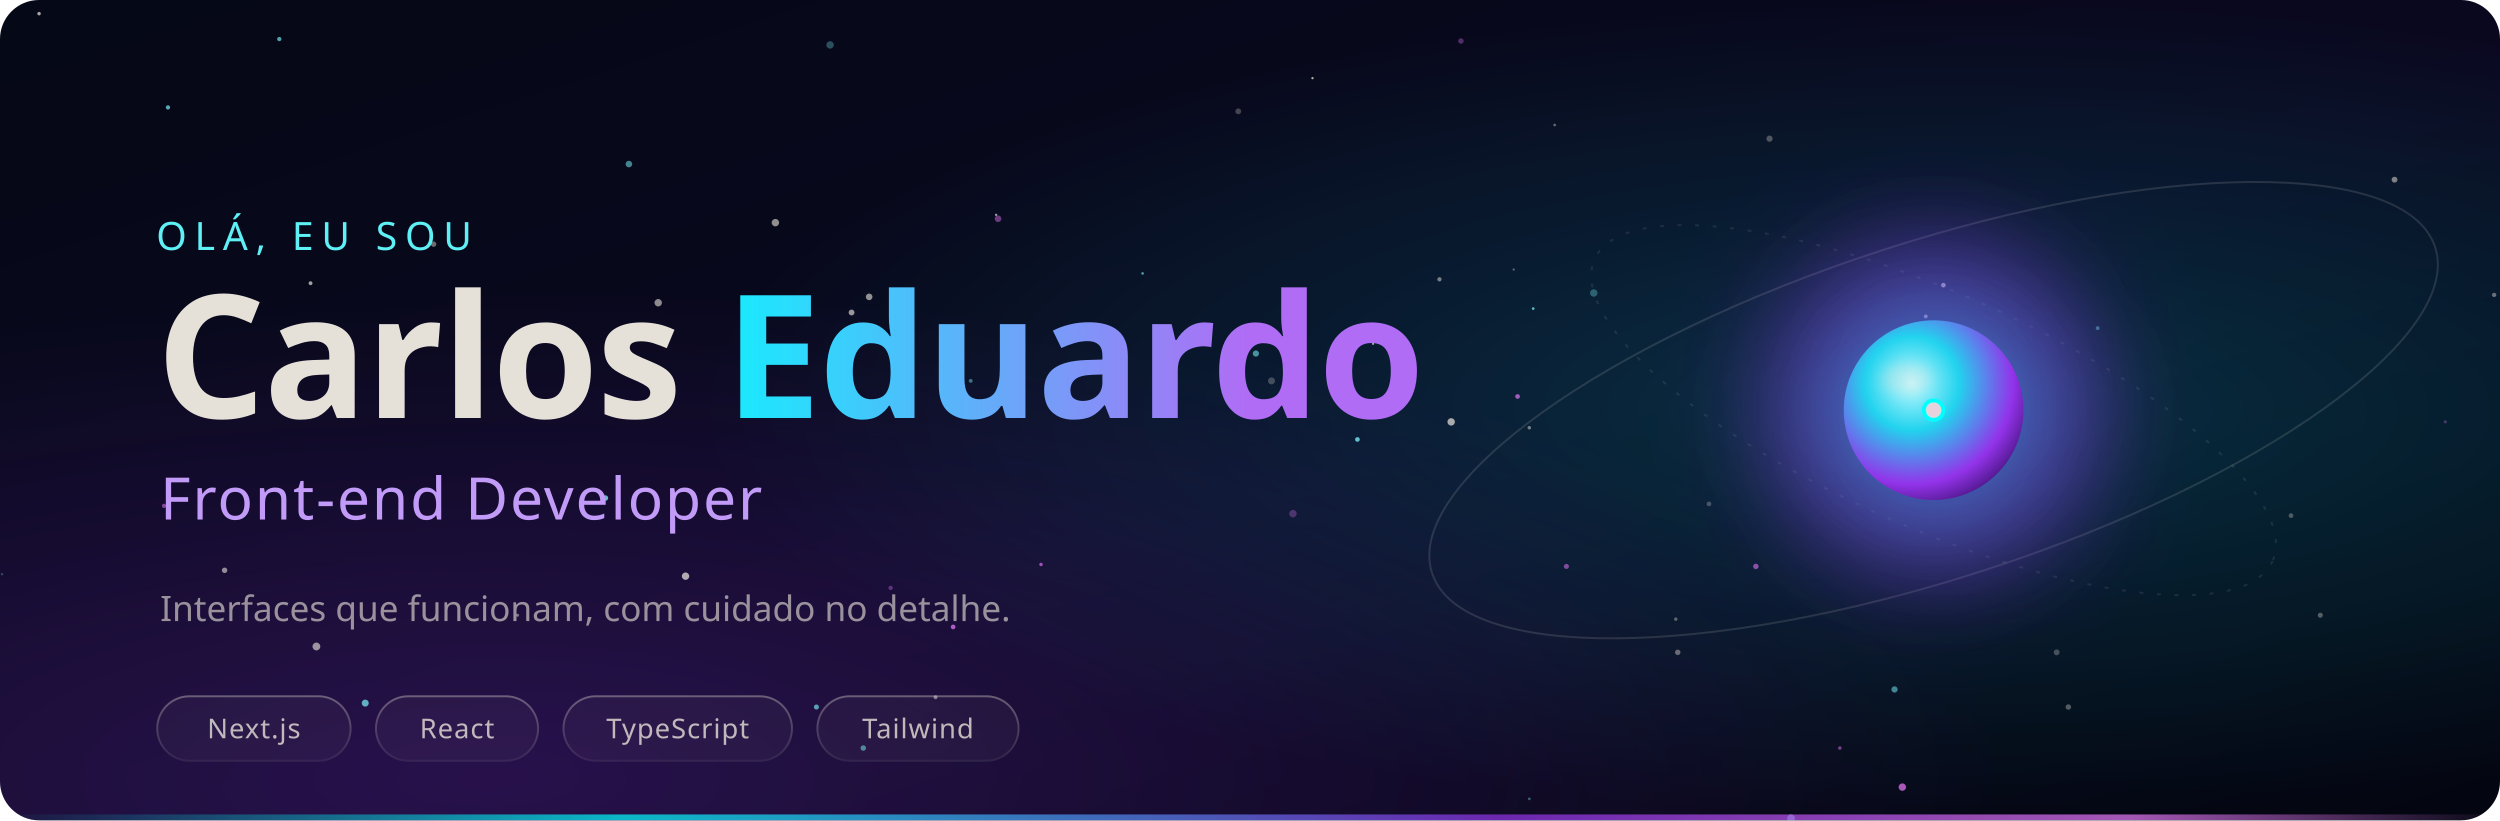
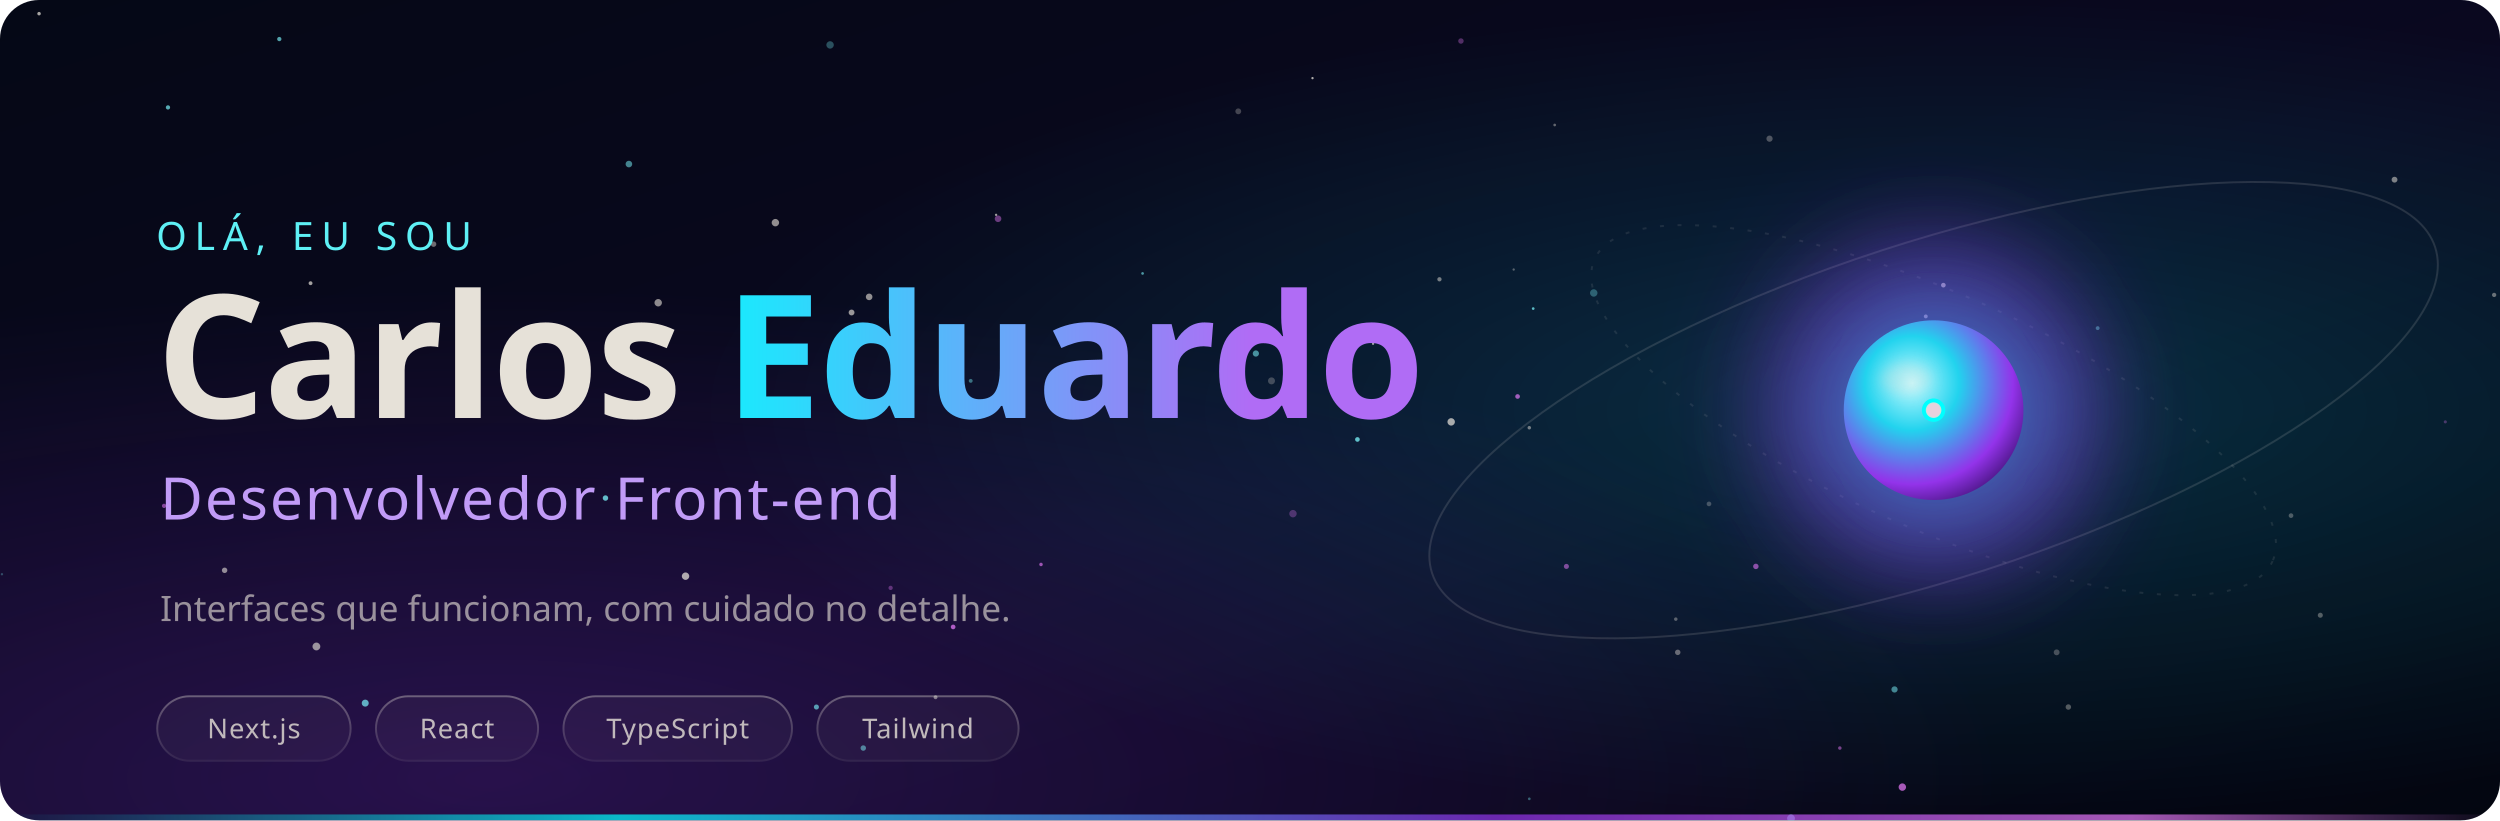
<svg xmlns="http://www.w3.org/2000/svg" viewBox="0 0 1280 420" width="1280" height="420" role="img" aria-labelledby="t d">
  <defs>
    <linearGradient id="bg" x1="0" y1="0" x2="1" y2="1">
      <stop offset="0" stop-color="#050816" />
      <stop offset="0.55" stop-color="#0a0820" />
      <stop offset="1" stop-color="#030610" />
    </linearGradient>
    <radialGradient id="glowC" cx="0.78" cy="0.5" r="0.5">
      <stop offset="0" stop-color="#00ffff" stop-opacity="0.16" />
      <stop offset="1" stop-color="#00ffff" stop-opacity="0" />
    </radialGradient>
    <radialGradient id="glowP" cx="0.2" cy="0.95" r="0.6">
      <stop offset="0" stop-color="#9333ea" stop-opacity="0.22" />
      <stop offset="1" stop-color="#9333ea" stop-opacity="0" />
    </radialGradient>
    <radialGradient id="orb" cx="0.38" cy="0.35" r="0.75">
      <stop offset="0" stop-color="#bff9ff" />
      <stop offset="0.35" stop-color="#22d3ee" />
      <stop offset="0.75" stop-color="#9333ea" />
      <stop offset="1" stop-color="#3b0f6e" />
    </radialGradient>
    <linearGradient id="name" gradientUnits="userSpaceOnUse" x1="330" y1="0" x2="640" y2="0">
      <stop offset="0" stop-color="#00ffff" />
      <stop offset="1" stop-color="#b06cf5" />
    </linearGradient>
    <linearGradient id="line" x1="0" y1="0" x2="1" y2="0">
      <stop offset="0" stop-color="#00ffff" stop-opacity="0" />
      <stop offset="0.25" stop-color="#00ffff" />
      <stop offset="0.6" stop-color="#9333ea" />
      <stop offset="0.85" stop-color="#e879f9" />
      <stop offset="1" stop-color="#e879f9" stop-opacity="0" />
    </linearGradient>
    <linearGradient id="rim" x1="0" y1="0" x2="0" y2="1">
      <stop offset="0" stop-color="#E6E1D8" stop-opacity="0.35" />
      <stop offset="1" stop-color="#E6E1D8" stop-opacity="0.06" />
    </linearGradient>
    <linearGradient id="goldTrail" x1="0" y1="0" x2="1" y2="0">
      <stop offset="0" stop-color="#ffce70" stop-opacity="0" />
      <stop offset="0.4" stop-color="#ffce70" stop-opacity="0.2" />
      <stop offset="0.92" stop-color="#ffce70" stop-opacity="0.95" />
      <stop offset="1" stop-color="#fff3d6" />
    </linearGradient>
    <radialGradient id="goldHead">
      <stop offset="0" stop-color="#fff3d6" />
      <stop offset="0.12" stop-color="#ffce70" stop-opacity="0.95" />
      <stop offset="0.34" stop-color="#ffce70" stop-opacity="0.32" />
      <stop offset="1" stop-color="#ffce70" stop-opacity="0" />
    </radialGradient>
    <path id="flight" d="M 600,318 C 780,262 960,150 1340,28" />
    <filter id="blur" x="-50%" y="-50%" width="200%" height="200%">
      <feGaussianBlur stdDeviation="26" />
    </filter>
    <filter id="soft" x="-50%" y="-50%" width="200%" height="200%">
      <feGaussianBlur stdDeviation="3" />
    </filter>
    <clipPath id="clip">
      <rect width="1280" height="420" rx="20" />
    </clipPath>
    <path id="orbit1" d="M -270,0 a 270,86 0 1,0 540,0 a 270,86 0 1,0 -540,0" />
    <path id="orbit2" d="M -190,0 a 190,60 0 1,0 380,0 a 190,60 0 1,0 -380,0" />
  </defs>
  <style>
    text { font-family: 'Space Grotesk', 'Segoe UI', system-ui, -apple-system, sans-serif; }
    .hi { font-size: 20px; letter-spacing: 4px; fill: #5ef0f5; }
    .name { font-size: 88px; font-weight: 600; fill: #E6E1D8; letter-spacing: -1px; }
    .role { font-size: 30px; font-weight: 300; fill: #c19bf7; letter-spacing: 1px; }
    .tag { font-size: 18px; font-weight: 300; fill: rgba(230,225,216,0.62); }
    .pill { font-size: 14px; fill: rgba(230,225,216,0.8); letter-spacing: 0.5px; }
    .tw { animation: tw 8s ease-in-out infinite; }
    @keyframes tw { 0%,100% { opacity: .2 } 50% { opacity: .85 } }
    .breathe { animation: breathe 9s ease-in-out infinite; transform-origin: 990px 210px; }
    @keyframes breathe { 0%,100% { transform: scale(1); opacity: .9 } 50% { transform: scale(1.06); opacity: 1 } }
    .cn { opacity: 0; animation: cn 26s ease-in-out -8s infinite; }
    .cn path { fill: none; stroke: rgba(0,255,255,0.3); stroke-width: 1; stroke-dasharray: 1; stroke-dashoffset: 1; animation: cd 26s ease-out -8s infinite; }
    .cn circle { fill: rgba(232,228,220,0.7); }
    .cn .cx { stroke: #fff3d6; stroke-dasharray: none; stroke-dashoffset: 0; animation: cp 7s ease-in-out infinite; }
    @keyframes cn { 0% { opacity: 0 } 12%, 70% { opacity: 1 } 88%, 100% { opacity: 0 } }
    @keyframes cd { 0% { stroke-dashoffset: 1 } 30%, 100% { stroke-dashoffset: 0 } }
    @keyframes cp { 0%, 100% { opacity: .25 } 50% { opacity: .7 } }
    @media (prefers-reduced-motion: reduce) { .tw, .breathe, .cn, .cn path, .cn .cx { animation: none } .cn { opacity: .55 } .cn path { stroke-dashoffset: 0 } }
  </style>
  <g clip-path="url(#clip)">
    <rect width="1280" height="420" fill="url(#bg)" />
    <rect width="1280" height="420" fill="url(#glowC)" />
    <rect width="1280" height="420" fill="url(#glowP)" />
    <circle cx="265" cy="315" r="0.8" fill="#E6E1D8" opacity="0.46" class="tw" style="animation-delay:-2.8s;animation-duration:7.7s" />
    <circle cx="875" cy="258" r="1.2" fill="#E6E1D8" opacity="0.28" />
    <circle cx="187" cy="360" r="1.8" fill="#7DF9FF" opacity="0.68" />
    <circle cx="695" cy="225" r="1.2" fill="#7DF9FF" opacity="0.74" class="tw" style="animation-delay:-5.1s;animation-duration:7.0s" />
    <circle cx="662" cy="263" r="1.9" fill="#E879F9" opacity="0.29" />
    <circle cx="995" cy="146" r="1.2" fill="#E6E1D8" opacity="0.69" class="tw" style="animation-delay:-0.2s;animation-duration:10.7s" />
    <circle cx="1173" cy="264" r="1.2" fill="#E6E1D8" opacity="0.32" />
    <circle cx="783" cy="219" r="0.9" fill="#E6E1D8" opacity="0.49" class="tw" style="animation-delay:-2.6s;animation-duration:7.9s" />
    <circle cx="445" cy="152" r="1.7" fill="#E6E1D8" opacity="0.62" class="tw" style="animation-delay:-2.7s;animation-duration:8.1s" />
    <circle cx="858" cy="317" r="0.9" fill="#E6E1D8" opacity="0.37" />
    <circle cx="387" cy="199" r="0.9" fill="#E6E1D8" opacity="0.39" />
    <circle cx="438" cy="168" r="1.0" fill="#E879F9" opacity="0.37" />
    <circle cx="816" cy="150" r="1.9" fill="#7DF9FF" opacity="0.31" />
    <circle cx="115" cy="292" r="1.4" fill="#E6E1D8" opacity="0.60" class="tw" style="animation-delay:-4.8s;animation-duration:8.7s" />
    <circle cx="785" cy="158" r="0.7" fill="#7DF9FF" opacity="0.71" />
    <circle cx="510" cy="110" r="0.6" fill="#E6E1D8" opacity="0.68" />
    <circle cx="436" cy="160" r="1.5" fill="#E6E1D8" opacity="0.65" />
    <circle cx="442" cy="383" r="1.4" fill="#7DF9FF" opacity="0.49" />
    <circle cx="159" cy="145" r="1.0" fill="#E6E1D8" opacity="0.70" />
    <circle cx="970" cy="353" r="1.6" fill="#7DF9FF" opacity="0.50" />
    <circle cx="86" cy="55" r="1.1" fill="#7DF9FF" opacity="0.67" />
    <circle cx="316" cy="174" r="1.7" fill="#7DF9FF" opacity="0.37" class="tw" style="animation-delay:-5.2s;animation-duration:8.6s" />
    <circle cx="519" cy="191" r="0.6" fill="#7DF9FF" opacity="0.72" />
    <circle cx="479" cy="357" r="1.0" fill="#E6E1D8" opacity="0.50" />
    <circle cx="802" cy="290" r="1.3" fill="#E879F9" opacity="0.52" />
    <circle cx="84" cy="259" r="1.1" fill="#E879F9" opacity="0.53" />
    <circle cx="322" cy="84" r="1.7" fill="#7DF9FF" opacity="0.51" />
    <circle cx="162" cy="331" r="2.0" fill="#E6E1D8" opacity="0.63" class="tw" style="animation-delay:-7.0s;animation-duration:9.7s" />
    <circle cx="1" cy="294" r="0.6" fill="#7DF9FF" opacity="0.27" class="tw" style="animation-delay:-3.6s;animation-duration:9.7s" />
    <circle cx="859" cy="334" r="1.4" fill="#E6E1D8" opacity="0.42" class="tw" style="animation-delay:-1.7s;animation-duration:8.6s" />
    <circle cx="1053" cy="334" r="1.5" fill="#E6E1D8" opacity="0.29" />
    <circle cx="651" cy="195" r="1.8" fill="#E6E1D8" opacity="0.26" />
    <circle cx="397" cy="114" r="1.9" fill="#E6E1D8" opacity="0.62" />
    <circle cx="456" cy="301" r="1.1" fill="#E879F9" opacity="0.35" class="tw" style="animation-delay:-2.4s;animation-duration:8.0s" />
    <circle cx="796" cy="64" r="0.7" fill="#E6E1D8" opacity="0.41" />
    <circle cx="783" cy="409" r="0.7" fill="#7DF9FF" opacity="0.36" class="tw" style="animation-delay:-7.4s;animation-duration:6.3s" />
    <circle cx="533" cy="289" r="0.9" fill="#E879F9" opacity="0.64" />
    <circle cx="337" cy="155" r="1.9" fill="#E6E1D8" opacity="0.60" class="tw" style="animation-delay:-0.8s;animation-duration:9.7s" />
    <circle cx="672" cy="40" r="0.6" fill="#E6E1D8" opacity="0.75" />
    <circle cx="20" cy="7" r="0.9" fill="#E6E1D8" opacity="0.72" class="tw" style="animation-delay:-3.5s;animation-duration:9.1s" />
    <circle cx="310" cy="255" r="1.4" fill="#7DF9FF" opacity="0.74" class="tw" style="animation-delay:-6.3s;animation-duration:9.8s" />
    <circle cx="351" cy="295" r="1.9" fill="#E6E1D8" opacity="0.74" class="tw" style="animation-delay:-2.2s;animation-duration:8.3s" />
    <circle cx="777" cy="203" r="1.2" fill="#E879F9" opacity="0.68" />
    <circle cx="899" cy="290" r="1.4" fill="#E879F9" opacity="0.58" class="tw" style="animation-delay:-7.2s;animation-duration:7.2s" />
    <circle cx="1252" cy="216" r="0.8" fill="#E879F9" opacity="0.29" class="tw" style="animation-delay:-6.5s;animation-duration:8.0s" />
    <circle cx="974" cy="403" r="1.9" fill="#E879F9" opacity="0.71" class="tw" style="animation-delay:-7.4s;animation-duration:8.7s" />
    <circle cx="425" cy="23" r="1.9" fill="#7DF9FF" opacity="0.30" />
    <circle cx="1277" cy="151" r="1.1" fill="#E6E1D8" opacity="0.44" />
    <circle cx="1059" cy="362" r="1.4" fill="#E6E1D8" opacity="0.35" class="tw" style="animation-delay:-3.9s;animation-duration:9.6s" />
    <circle cx="942" cy="383" r="0.9" fill="#E879F9" opacity="0.49" />
    <circle cx="748" cy="21" r="1.4" fill="#E879F9" opacity="0.33" class="tw" style="animation-delay:-7.8s;animation-duration:10.0s" />
    <circle cx="497" cy="195" r="1.0" fill="#7DF9FF" opacity="0.41" />
    <circle cx="906" cy="71" r="1.6" fill="#E6E1D8" opacity="0.32" class="tw" style="animation-delay:-3.0s;animation-duration:8.9s" />
    <circle cx="1074" cy="168" r="1.0" fill="#7DF9FF" opacity="0.40" />
    <circle cx="418" cy="362" r="1.3" fill="#7DF9FF" opacity="0.61" class="tw" style="animation-delay:-5.7s;animation-duration:8.7s" />
    <circle cx="737" cy="143" r="1.1" fill="#E6E1D8" opacity="0.50" />
    <circle cx="743" cy="216" r="1.9" fill="#E6E1D8" opacity="0.72" />
    <circle cx="143" cy="20" r="1.1" fill="#7DF9FF" opacity="0.64" />
    <circle cx="703" cy="176" r="0.6" fill="#E6E1D8" opacity="0.70" />
    <circle cx="917" cy="419" r="2.0" fill="#7DF9FF" opacity="0.56" class="tw" style="animation-delay:-0.8s;animation-duration:7.4s" />
    <circle cx="1226" cy="92" r="1.5" fill="#E6E1D8" opacity="0.53" />
    <circle cx="488" cy="321" r="1.2" fill="#E879F9" opacity="0.73" />
    <circle cx="222" cy="125" r="1.4" fill="#E6E1D8" opacity="0.46" />
    <circle cx="585" cy="140" r="0.7" fill="#7DF9FF" opacity="0.57" />
    <circle cx="1188" cy="315" r="1.3" fill="#E6E1D8" opacity="0.35" />
    <circle cx="775" cy="138" r="0.6" fill="#E6E1D8" opacity="0.37" class="tw" style="animation-delay:-1.3s;animation-duration:6.5s" />
    <circle cx="643" cy="181" r="1.6" fill="#7DF9FF" opacity="0.54" />
    <circle cx="511" cy="112" r="1.7" fill="#E879F9" opacity="0.44" class="tw" style="animation-delay:-4.5s;animation-duration:6.7s" />
    <circle cx="986" cy="162" r="1.0" fill="#E6E1D8" opacity="0.65" class="tw" style="animation-delay:-7.9s;animation-duration:9.2s" />
    <circle cx="634" cy="57" r="1.5" fill="#E6E1D8" opacity="0.27" />
    <g transform="translate(990 210)">
      <g transform="rotate(-18)" fill="none" stroke="#E6E1D8" stroke-opacity="0.14" stroke-width="1">
        <ellipse rx="270" ry="86" />
      </g>
      <g transform="rotate(24)" fill="none" stroke="#E6E1D8" stroke-opacity="0.1" stroke-width="1" stroke-dasharray="2 7">
        <ellipse rx="190" ry="60" />
      </g>
    </g>
    <g class="breathe">
      <circle cx="990" cy="210" r="86" fill="#9333ea" opacity="0.55" filter="url(#blur)" />
      <circle cx="990" cy="210" r="54" fill="#00ffff" opacity="0.35" filter="url(#blur)" />
      <circle cx="990" cy="210" r="46" fill="url(#orb)" />
      <ellipse cx="976" cy="194" rx="13" ry="8" fill="#E6E1D8" opacity="0.28" filter="url(#soft)" />
    </g>
    <g transform="translate(990 210) rotate(-18)">
      <circle r="6" fill="#00ffff">
        <animateMotion dur="48s" repeatCount="indefinite">
          <mpath href="#orbit1" />
        </animateMotion>
      </circle>
      <circle r="3.5" fill="#e879f9">
        <animateMotion dur="48s" begin="-24s" repeatCount="indefinite">
          <mpath href="#orbit1" />
        </animateMotion>
      </circle>
    </g>
    <g transform="translate(990 210) rotate(24)">
      <circle r="4" fill="#E6E1D8" opacity="0.85">
        <animateMotion dur="34s" repeatCount="indefinite">
          <mpath href="#orbit2" />
        </animateMotion>
      </circle>
    </g>
    <g class="cn">
      <path pathLength="1" d="M720 86L790 52" />
      <path pathLength="1" d="M790 52L860 98" />
      <path pathLength="1" d="M860 98L930 60" />
      <path pathLength="1" d="M930 60L1010 34" />
      <path pathLength="1" d="M1010 34L1090 70" />
      <circle cx="720" cy="86" r="1.8" />
      <circle cx="790" cy="52" r="1.8" />
      <circle cx="860" cy="98" r="1.8" />
      <circle cx="930" cy="60" r="1.8" />
      <circle cx="1010" cy="34" r="1.8" />
      <circle cx="1090" cy="70" r="1.8" />
      <path class="cx" d="M782 52H798M790 44V60" />
      <path class="cx" d="M1002 34H1018M1010 26V42" />
    </g>
    <g opacity="0">
      <animate attributeName="opacity" values="0;1;1;0;0" keyTimes="0;0.15;0.42;0.5;1" dur="18s" begin="-3.5s" repeatCount="indefinite" />
      <g>
        <animateMotion dur="18s" begin="-3.5s" repeatCount="indefinite" rotate="auto" keyPoints="0;1;1" keyTimes="0;0.5;1" calcMode="linear">
          <mpath href="#flight" />
        </animateMotion>
        <g transform="translate(0 -17)">
          <rect x="-250" y="-1" width="250" height="2" fill="url(#goldTrail)" />
          <circle r="15" fill="url(#goldHead)" />
          <circle r="2.4" fill="#fff3d6" />
          <path d="M-14 0H14M0 -14V14" stroke="#fff3d6" stroke-width="1" opacity="0.6" />
        </g>
        <g transform="translate(0 17)">
          <rect x="-250" y="-1" width="250" height="2" fill="url(#goldTrail)" />
          <circle r="15" fill="url(#goldHead)" />
          <circle r="2.4" fill="#fff3d6" />
          <path d="M-14 0H14M0 -14V14" stroke="#fff3d6" stroke-width="1" opacity="0.6" />
        </g>
      </g>
    </g>
    <text x="80" y="128" class="hi">OLÁ, EU SOU</text>
    <text x="80" y="214" class="name">Carlos <tspan fill="url(#name)">Eduardo</tspan>
    </text>
-     <text x="82" y="266" class="role">Front-end Developer</text>
+     <text x="82" y="266" class="role">Desenvolvedor Front-end</text>
    <text x="82" y="318" class="tag">Interfaces que funcionam, com cuidado no detalhe.</text>
    <g>
      <rect x="80" y="356" width="100" height="34" rx="17" fill="rgba(230,225,216,0.04)" />
      <rect x="80.5" y="356.5" width="99" height="33" rx="16.5" fill="none" stroke="url(#rim)" stroke-width="1" />
      <text x="130" y="378" text-anchor="middle" class="pill">Next.js</text>
    </g>
    <g>
      <rect x="192" y="356" width="84" height="34" rx="17" fill="rgba(230,225,216,0.04)" />
      <rect x="192.5" y="356.5" width="83" height="33" rx="16.5" fill="none" stroke="url(#rim)" stroke-width="1" />
      <text x="234" y="378" text-anchor="middle" class="pill">React</text>
    </g>
    <g>
      <rect x="288" y="356" width="118" height="34" rx="17" fill="rgba(230,225,216,0.04)" />
      <rect x="288.5" y="356.5" width="117" height="33" rx="16.5" fill="none" stroke="url(#rim)" stroke-width="1" />
      <text x="347" y="378" text-anchor="middle" class="pill">TypeScript</text>
    </g>
    <g>
      <rect x="418" y="356" width="104" height="34" rx="17" fill="rgba(230,225,216,0.04)" />
      <rect x="418.5" y="356.5" width="103" height="33" rx="16.5" fill="none" stroke="url(#rim)" stroke-width="1" />
      <text x="470" y="378" text-anchor="middle" class="pill">Tailwind</text>
    </g>
    <rect x="0" y="417" width="1280" height="3" fill="url(#line)" opacity="0.7" />
  </g>
</svg>
